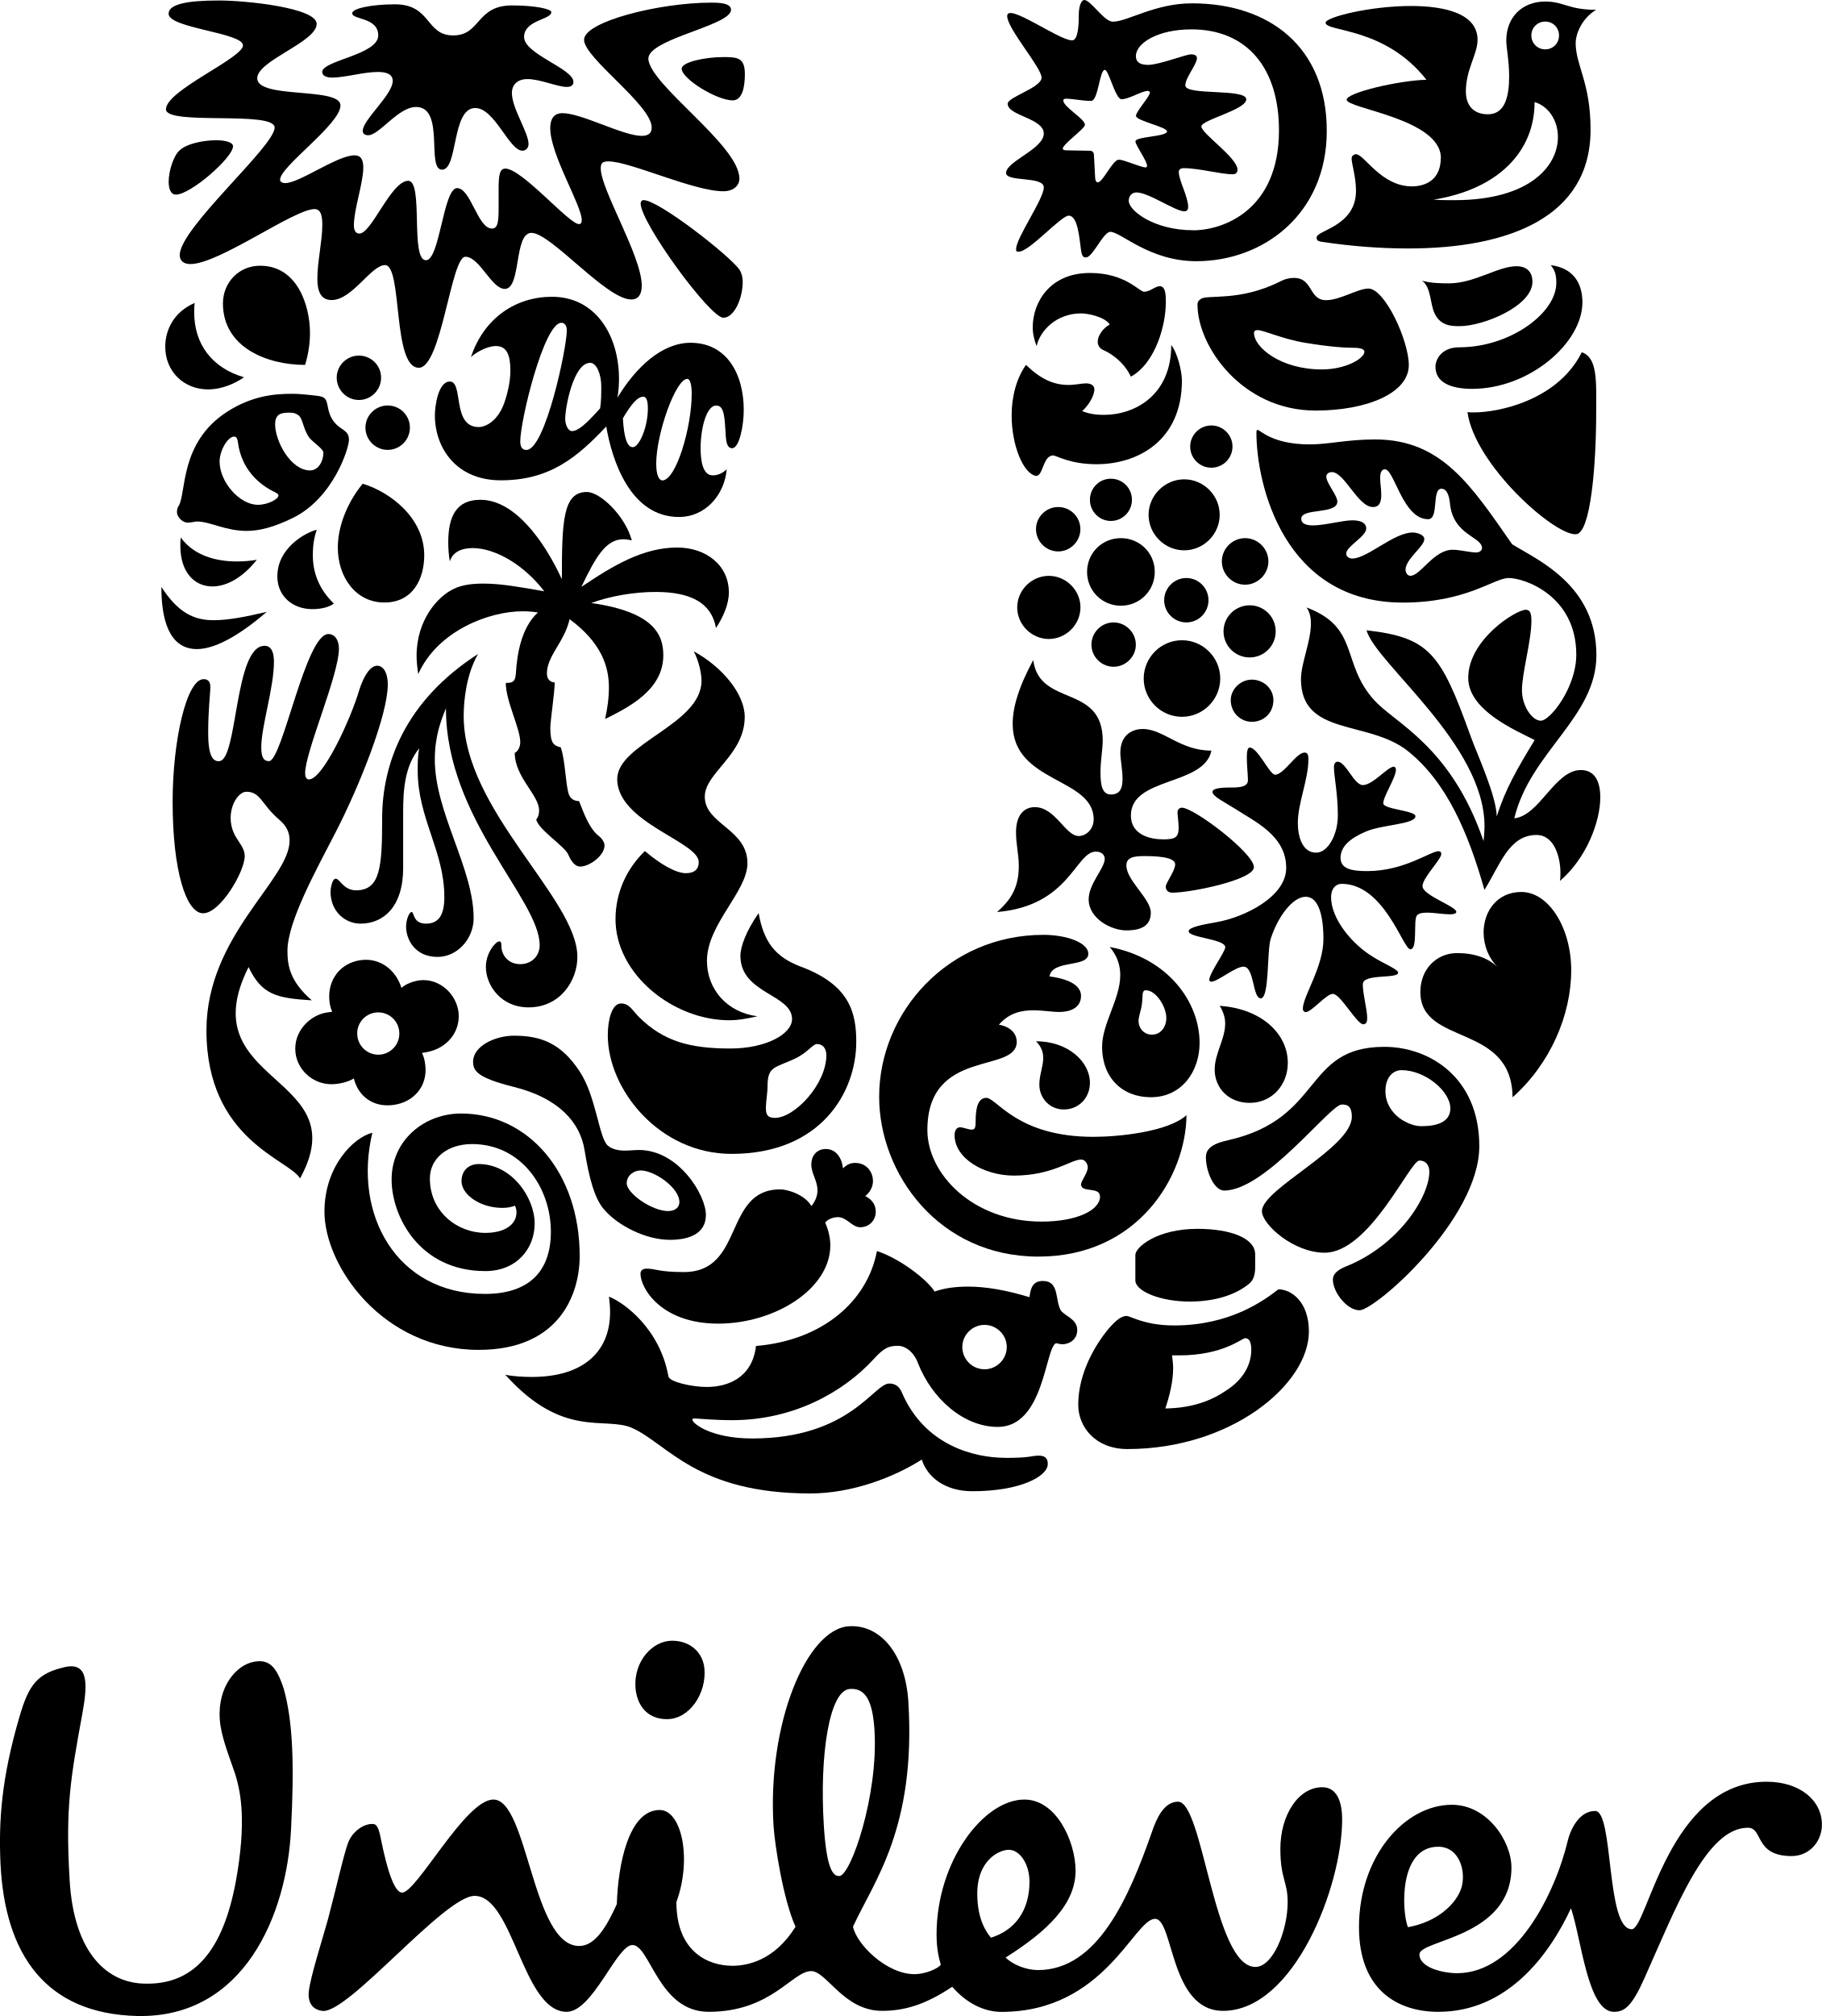
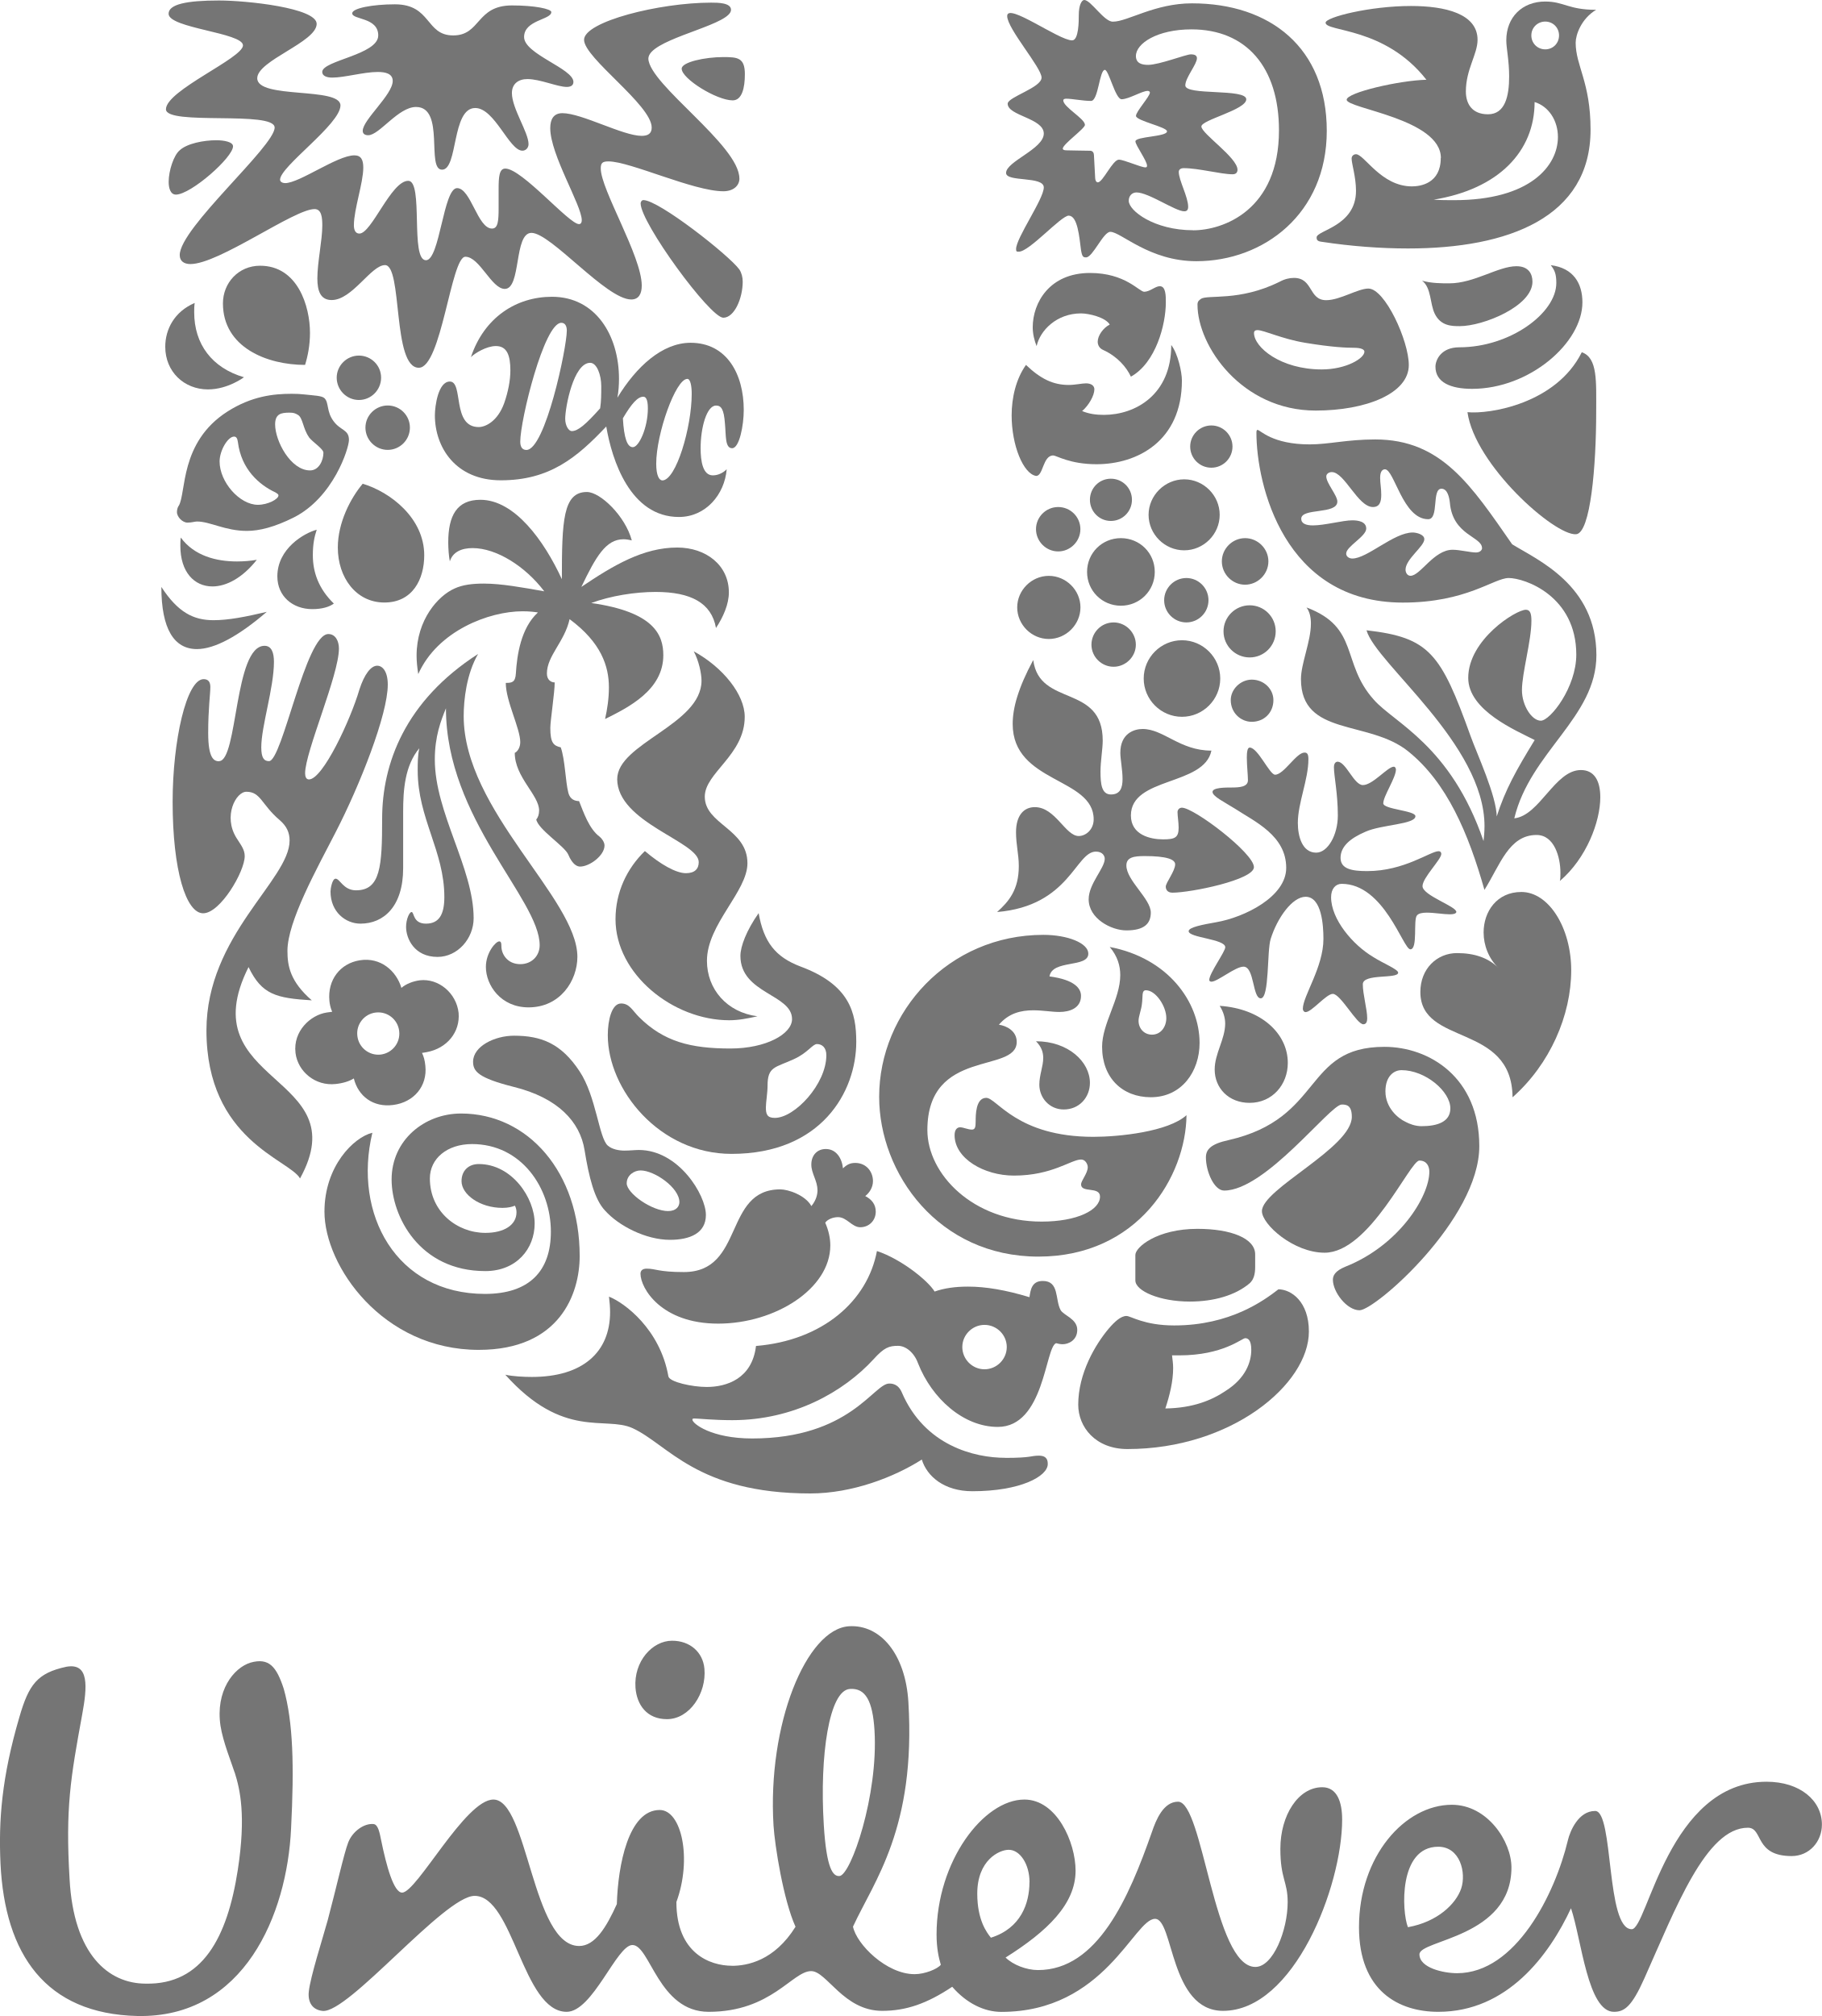
- <svg xmlns="http://www.w3.org/2000/svg" id="Layer_1" viewBox="0 0 261.84 289.66">
+ <svg xmlns="http://www.w3.org/2000/svg" id="Layer_1" viewBox="0 0 261.84 289.66" fill="#191919" fill-opacity="0.6">
  <path d="M105.16,282.45c2.25,0,6.12-.73,9.17-5.61-1.75-3.86-2.98-11.68-3.16-14.53-.9-14.57,4.72-28.27,10.85-28.65,4.51-.27,8.11,3.99,8.53,10.89,1.1,18.15-4.94,25.72-7.96,32.27,.51,2.53,4.8,6.83,8.85,6.83,1.51,0,3.31-.76,3.77-1.35-.31-1.05-.61-2.4-.61-4.36,0-10.52,6.76-19.38,12.62-19.38,4.66,0,7.36,6.15,7.36,10.22,0,4.8-4.06,8.71-10.06,12.48,1.06,1.05,3,1.8,4.66,1.8,8.56,0,13.05-10.37,16.37-19.84,.61-1.8,1.67-4.35,3.76-4.35,3.61,0,5.12,23.74,11.11,23.74,2.55,0,4.64-5.27,4.64-9.31,0-3.01-1.05-3.31-1.05-7.67,0-4.81,2.57-8.84,6.02-8.84,2.11,0,2.86,2.08,2.86,4.64,0,9.6-6.92,27.49-17.12,27.49-7.67,0-7.08-13.22-9.77-13.22-3.02,0-7.23,13.37-22.09,13.37-2.42,0-4.97-1.2-7.06-3.61-3.61,2.41-6.62,3.46-10.07,3.46-5.55,0-7.96-5.71-10.2-5.71-2.71,0-5.71,5.85-14.73,5.85-7.22,0-8.41-9.6-10.96-9.6-2.26,0-5.7,9.6-9.45,9.6-6.33,0-7.66-16.66-13.23-16.66-4.35,0-18.12,16.91-21.85,16.53-1.5-.16-2.14-1.28-1.98-2.77,.21-2.09,2-7.66,2.72-10.27,1.22-4.57,2.33-9.59,2.95-11.18,.63-1.6,2.29-2.76,3.63-2.63,.68,.06,.89,1.32,1.1,2.34,.76,3.72,1.81,7.51,3.01,7.51,2.11,0,9.08-13.37,13.12-13.37,4.97,0,5.56,21.04,12.33,21.04,2.27,0,3.91-2.7,5.41-6.02,.16-5.57,1.67-13.52,6.16-13.52,3.16,0,4.67,7.05,2.4,13.22,0,7.36,4.82,9.16,7.97,9.16Zm120.17-18.03c-1.85,7.72-7.49,19.09-15.92,19.09-1.95,0-5.41-.76-5.41-2.71,0-2.11,13.22-2.39,13.22-12.48,0-3.75-3.45-9.01-8.56-9.01-6.75,0-13.35,7.37-13.35,17.59,0,9.15,5.69,12.16,11.4,12.16,9.91,0,15.92-8.12,19.07-14.88,1.52,4.51,2.4,14.88,6.17,14.88,1.51,0,2.56-.75,4.37-4.8,4.5-10.07,8.86-21.65,14.88-21.65,2.24,0,.89,4.07,6.29,4.07,2.56,0,4.35-2.1,4.35-4.52,0-3.46-3.14-6.16-7.96-6.16-14.11,0-17.11,21.19-19.37,21.19-3.75,0-2.56-16.99-5.26-16.99-2.4,0-3.6,2.88-3.92,4.21Zm-99.65-15.81c-.26-4.2-1.28-6.1-3.53-5.94-2.99,.17-4.37,9.6-3.76,19.49,.39,6.45,1.35,7.45,2.25,7.39,1.65-.1,5.61-11.63,5.04-20.93Zm-24.44-8.83c-.21-2.41-2.09-4.04-4.65-4.04-2.84,0-5.53,2.98-5.26,6.75,.19,2.48,1.65,4.52,4.52,4.52,3.29,0,5.69-3.76,5.39-7.22Zm46.72,30.65c0-2.56-1.35-4.65-2.99-4.65-1.37,0-4.52,1.49-4.52,6.3,0,3.77,1.34,5.56,1.96,6.33,4.33-1.36,5.54-4.97,5.54-7.97Zm58.74-5.09c3.15,0,4.05,3.74,3.3,6-.76,2.24-3.44,4.81-7.66,5.56-.89-2.26-1.35-11.56,4.36-11.56Zm-172.98-10.67c-.44-1.37-1.68-4.43-2.03-6.7-.75-5.01,1.87-8.32,4.3-9.08,2.69-.76,3.75,.59,4.79,3.76,1.35,4.8,1.51,11.1,1.05,20.12-.58,12.32-6.75,27.2-22.07,26.89-13.22-.3-19.07-8.86-19.69-21.93-.28-6.16,.16-12.31,2.72-21.03,1.35-4.65,2.55-6.32,6.75-7.22,3.31-.59,3.01,2.86,2.26,6.93-1.65,9.01-2.41,13.37-1.8,23.58,.59,10.82,5.56,15.02,10.96,15.02,8.11,.16,11.72-6.6,13.22-16.37,1.2-7.82,.31-11.57-.45-13.97Z" />
  <g>
    <path d="M210.9,59.22c1.05,7.57,12.53,17.78,15.62,17.54,2.08-.19,2.88-9.88,2.88-17.54,0-4.39,.24-7.81-2.07-8.61-3.68,7.42-13.32,8.93-16.44,8.61Zm.66-3.35c8.28,0,15.86-6.62,15.86-12.43,0-2.72-1.29-4.94-4.55-5.34,.56,.71,.8,1.27,.8,2.55,0,4.37-6.69,9.25-13.94,9.25-2.64,0-3.43,1.83-3.43,2.79,0,2.23,2.15,3.18,5.26,3.18Zm-1.77-9.01c-1.11,0-2.71,0-3.58-1.76-.72-1.43-.48-3.75-1.83-4.77,1.35,.38,2.78,.38,3.91,.38,3.59,0,7.02-2.46,9.65-2.46,1.75,0,2.3,1.11,2.3,2.23,0,3.51-7.07,6.38-10.45,6.38Z" />
    <path d="M31.48,109.36c2.71,0,2.16-16.57,6.54-16.57,1.03,0,1.35,1.03,1.35,2.3,0,3.75-1.82,9.26-1.82,12.28,0,1.51,.38,1.99,1.11,1.99,1.92,0,5.26-18.26,8.53-18.26,1.05,0,1.52,1.05,1.52,2.08,0,3.83-4.86,14.83-4.86,17.93,0,.47,.15,.88,.55,.88,2,0,5.99-8.6,7.25-12.91,.72-2.23,1.67-3.43,2.56-3.43,.8,0,1.52,.87,1.52,2.72,0,4.3-4,14.43-7.49,21.2-2.71,5.26-6.93,12.84-6.93,17.05,0,2.16,.38,4.4,3.5,7.11-5.1-.32-7.18-.8-9.09-4.78-8.52,16.97,15.7,15.3,7.4,30.37-1.5-2.71-13.45-5.49-13.45-21.28,0-13.64,11.95-21.61,11.95-27.27,0-1.12-.4-2.06-1.43-2.94-2.63-2.24-2.71-4.07-4.78-4.07-1.52,0-3.36,3.51-1.44,6.61,.64,1.03,1.2,1.67,1.2,2.64,0,2.22-3.51,8.21-5.97,8.21s-4.39-6.14-4.39-16.02c0-8.77,1.99-17.62,4.46-17.62,.72,0,.96,.48,.96,1.12,0,1.03-.31,3.1-.31,6.62,0,3.75,.88,4.06,1.59,4.06Z" />
    <path d="M51.81,132.71c3.35,0,6.13-2.49,6.13-7.97v-8.13c0-3.11,.24-6.6,2.32-9.1-.23,1.05-.23,2.16-.23,3.2,0,6.86,3.83,11.57,3.83,18.18,0,2.46-.73,3.82-2.64,3.82s-1.67-1.67-2.07-1.67c-.31,0-.79,1.03-.79,2.14,0,1.68,1.19,4.31,4.52,4.31,2.88,0,5.19-2.63,5.19-5.57,0-7.17-5.58-15.14-5.58-22.8,0-3.35,.88-5.58,1.6-7.35,0,15.87,13.47,27.43,13.47,34.04,0,1.52-1.13,2.72-2.79,2.72-1.85,0-2.71-1.45-2.71-2.56,0-.55-.09-.71-.32-.71-.48,0-1.91,1.6-1.91,3.67,0,2.62,2.14,5.81,6.13,5.81,4.55,0,7.02-3.83,7.02-7.26,0-8.36-16.34-21.05-16.34-34.59,0-2.32,.4-6.06,2.07-8.93-10.52,6.77-13.79,15.78-13.79,23.67,0,6.86-.24,10.29-3.75,10.29-1.83,0-2.31-1.67-2.94-1.67-.48,0-.73,1.43-.73,1.84,0,2.94,2.17,4.62,4.31,4.62Z" />
    <path d="M189.95,53.08c3.51,0,6.14-1.59,6.14-2.55,0-.32-.48-.56-1.51-.56s-3.11-.07-7.02-.72c-3.36-.56-5.91-1.82-6.85-1.82-.32,0-.49,.16-.49,.4,0,2.07,3.83,5.25,9.74,5.25Zm-17.38-10.13c1.02-.67,5.51,.41,11.32-2.46,.73-.4,1.43-.56,2.07-.56,2.79,0,2.08,3.2,4.64,3.2,1.98,0,4.55-1.67,6.06-1.67,2.37,0,5.81,7.49,5.81,10.99,0,4.08-6.12,6.54-13.39,6.54-10.59,0-16.98-9.25-16.98-15.22,0-.48,.24-.64,.48-.81Z" />
    <path d="M53.49,162.76c-2.64,.65-6.86,4.78-6.86,11.33,0,7.82,8.37,19.86,22.17,19.86,11.64,0,14.51-8.05,14.51-13.48,0-12.04-7.42-20.48-17.05-20.48-5.27,0-9.98,3.83-9.98,9.48,0,5.27,3.98,13.16,13.47,13.16,4.47,0,7.09-3.19,7.09-6.85s-3.26-8.53-8.04-8.53c-1.45,0-2.47,.94-2.47,2.46,0,1.91,2.63,3.84,5.89,3.84,.8,0,1.44-.16,1.77-.32,.16,.24,.24,.63,.24,.95,0,1.82-1.77,2.96-4.47,2.96-4.07,0-7.98-3.04-7.98-7.82,0-2.86,2.48-4.94,6.06-4.94,7.1,0,11.33,6.3,11.33,12.59,0,5.67-3.11,8.94-9.48,8.94-12.76,0-18.97-11.49-16.18-23.13Z" />
    <path d="M138.3,193.54c0,1.75,1.43,3.2,3.19,3.2s3.2-1.45,3.2-3.2-1.45-3.18-3.2-3.18-3.19,1.44-3.19,3.18Zm6.17,15.93c3.83,0,3.63-.32,4.83-.32s1.28,.72,1.28,1.21c0,1.75-3.91,3.9-10.84,3.9-4.07,0-6.53-2.16-7.26-4.55-3.99,2.54-10.03,4.87-16.02,4.87-16.34,0-20.48-7.1-25.59-9.4-3.91-1.75-9.89,1.67-18.25-7.66,1.1,.24,2.63,.32,3.82,.32,7.34,0,11.24-3.58,11.24-9.33,0-.7-.07-1.5-.16-2.21,2.24,.88,7.35,4.69,8.54,11.46,.16,.81,3.43,1.52,5.5,1.52,2.87,0,6.53-1.18,7.09-5.89,9.57-.79,16.03-6.45,17.38-13.64,3.42,1.12,7.32,4.22,8.29,5.82,1.35-.48,2.95-.71,4.79-.71,2.55,0,5.41,.48,8.84,1.52,.16-1.05,.32-2.33,1.92-2.33,2.38,0,1.75,2.64,2.54,4.15,.4,.79,2.41,1.27,2.41,2.87,0,1.52-1.29,2.07-2.09,2.07-.32,0-.72-.08-.95-.15-1.58,.55-1.67,12.03-8.38,12.03-4.93,0-9.48-4.08-11.47-9.16-.56-1.53-1.75-2.49-2.87-2.49-1.28,0-1.99,.24-3.5,1.91-4.31,4.7-11.47,8.77-20.33,8.77-2.71,0-4.86-.24-5.41-.24-.31,0-.31,.07-.31,.17,0,.55,2.7,2.7,8.59,2.7,14.04,0,17.47-7.89,19.69-7.89,.34,0,1.28,0,1.82,1.28,3.28,7.64,10.42,9.39,14.88,9.39Z" />
    <path d="M192.83,158.7c-1.67,0-10.94,12.36-16.9,12.36-1.43,0-2.62-2.71-2.62-4.77,0-1.13,.71-1.93,3.26-2.48,13.71-3.12,10.68-13.4,22.39-13.4,6.46,0,13.64,4.39,13.64,14.27,0,10.52-14.98,23.58-17.21,23.58-1.83,0-3.83-2.62-3.83-4.38,0-.54,.24-1.26,1.84-1.9,7.64-3.04,12.02-10.05,12.02-13.63,0-.81-.4-1.6-1.43-1.6-1.35,0-7.15,13.24-13.62,13.24-4.47,0-9.01-4.07-9.01-5.97,0-3.2,12.92-9.1,12.92-13.56,0-1.69-.8-1.76-1.44-1.76Zm8.6-4.94c-1.12,0-2.32,.88-2.32,3.05,0,2.38,1.84,3.89,2.88,4.37,.56,.31,1.43,.63,2.3,.63,2.31,0,4.15-.63,4.15-2.56,0-2.44-3.59-5.49-7.02-5.49Z" />
    <path d="M52.52,61.44c0,1.77,1.45,3.2,3.2,3.2s3.19-1.43,3.19-3.2-1.44-3.18-3.19-3.18-3.2,1.43-3.2,3.18Zm-4.13-7.18c0,1.76,1.43,3.21,3.19,3.21s3.19-1.44,3.19-3.21-1.45-3.17-3.19-3.17-3.19,1.43-3.19,3.17Zm-2.87,21.85c-1.83,.49-5.66,2.72-5.66,6.7,0,2.87,2.22,4.71,5.02,4.71,1.43,0,2.47-.33,3.1-.8-2.22-2.15-3.02-4.55-3.02-6.94,0-1.67,.24-2.7,.56-3.67Zm-19.54,1.13c-.06,.4-.06,.8-.06,1.2,0,3.74,1.99,5.82,4.61,5.82,1.99,0,4.31-1.21,6.38-3.83-.88,.16-1.91,.24-2.86,.24-2.96,0-6.13-.8-8.06-3.42Zm-2.79,7.09c0,6.06,1.84,8.93,5.11,8.93,2.54,0,5.97-1.85,10.04-5.35-3.11,.73-5.51,1.2-7.66,1.2-2.86,0-5.1-1.11-7.49-4.78Zm20.65-31.89c.4-1.28,.71-2.86,.71-4.61,0-3.83-1.76-9.65-7.17-9.65-3.11,0-5.34,2.47-5.34,5.41,0,6.31,6.31,8.84,11.81,8.84Zm-6.78,20.09c-2.62,0-5.5-3.27-5.5-6.22,0-1.59,1.19-3.58,2.08-3.58,.31,0,.48,.24,.55,.79,.49,3.9,3.04,6.14,5.43,7.25,.24,.16,.4,.24,.4,.41,0,.54-1.52,1.35-2.96,1.35Zm7.33-9.72c.56,.74,2.09,1.67,2.09,2.24,0,1.11-.65,2.54-1.92,2.54-2.79,0-5.02-4.23-5.02-6.61,0-1.53,.87-1.69,2.07-1.69,.56,0,.81,.08,1.19,.31,.73,.4,.73,1.99,1.6,3.2Zm-18.73,9.88c-.14,.24-.23,.56-.23,.88,0,.72,.81,1.52,1.51,1.52,.64,0,1.04-.16,1.37-.16,1.9,0,4.05,1.35,7.17,1.35,1.82,0,3.99-.56,6.7-1.91,5.74-2.87,7.97-9.97,7.97-11.16,0-1.52-1.22-1.32-2.23-2.72-1.02-1.39-.63-2.61-1.28-3.27-.37-.37-1.51-.39-2.94-.55-.49-.06-1.13-.09-1.76-.09-2.63,0-5.76,.33-9.25,2.55-6.91,4.41-5.89,11.71-7.01,13.56Zm26.47-3.19c-1.75,2.08-3.58,5.59-3.58,9.17,0,4.3,2.62,7.9,6.69,7.9s5.73-3.36,5.73-6.79c0-5.34-4.87-9.09-8.85-10.28Zm-17.06-15.3s-2.32,1.75-5.18,1.75c-3.43,0-6.14-2.54-6.14-6.13,0-2.47,1.28-5.03,4.23-6.29-.07,.48-.07,.88-.07,1.35,0,4.55,2.54,7.98,7.17,9.33Z" />
    <path d="M175.6,80.66c0,1.85,1.53,3.35,3.34,3.35s3.35-1.51,3.35-3.35-1.53-3.34-3.35-3.34-3.34,1.51-3.34,3.34Zm.24,10.05c0,2.08,1.69,3.75,3.76,3.75s3.74-1.67,3.74-3.75-1.68-3.74-3.74-3.74-3.76,1.67-3.76,3.74Zm-11.47,6.78c0,3.02,2.47,5.5,5.5,5.5s5.5-2.48,5.5-5.5-2.48-5.5-5.5-5.5-5.5,2.47-5.5,5.5Zm2.94-11.25c0,1.76,1.44,3.19,3.19,3.19s3.18-1.43,3.18-3.19-1.43-3.19-3.18-3.19-3.19,1.44-3.19,3.19Zm-10.45,6.39c0,1.75,1.45,3.17,3.18,3.17s3.2-1.43,3.2-3.17-1.44-3.2-3.2-3.2-3.18,1.45-3.18,3.2Zm8.21-18.66c0,2.79,2.32,5.1,5.12,5.1s5.1-2.31,5.1-5.1-2.31-5.1-5.1-5.1-5.12,2.32-5.12,5.1Zm5.98-9.81c0,1.67,1.35,3.04,3.04,3.04s3.04-1.37,3.04-3.04-1.37-3.03-3.04-3.03-3.04,1.37-3.04,3.03Zm-14.41,7.65c0,1.68,1.34,3.04,3.01,3.04s3.03-1.35,3.03-3.04-1.36-3.03-3.03-3.03-3.01,1.35-3.01,3.03Zm-.41,10.36c0,2.72,2.17,4.86,4.86,4.86s4.87-2.14,4.87-4.86-2.16-4.85-4.87-4.85-4.86,2.14-4.86,4.85Zm-10.04,5.1c0,2.48,2.07,4.54,4.54,4.54s4.55-2.06,4.55-4.54-2.07-4.53-4.55-4.53-4.54,2.07-4.54,4.53Zm2.7-11.24c0,1.76,1.45,3.2,3.19,3.2s3.19-1.44,3.19-3.2-1.43-3.18-3.19-3.18-3.19,1.44-3.19,3.18Zm27.99,24.56c0-1.59,1.44-2.94,3.02-2.94,1.75,0,3.11,1.35,3.11,2.94,0,1.83-1.36,3.12-3.11,3.12-1.58,0-3.02-1.29-3.02-3.12Z" />
    <path d="M178.95,192.27c.39,0,.88,.23,.88,1.67,0,1.75-.8,4.07-3.65,5.88-2,1.36-4.71,2.49-8.7,2.55,.63-1.91,1.12-3.9,1.12-5.81,0-.64-.08-1.12-.16-1.82h1.04c6.3,0,9.01-2.47,9.48-2.47Zm.65-7.89c.63-.56,.79-1.44,.79-2.32v-1.83c0-2.32-3.51-3.67-8.29-3.67-5.82,0-8.93,2.64-8.93,3.75v3.66c0,1.52,3.51,3.04,7.82,3.04,3.43,0,6.55-.88,8.61-2.63Zm4.13,.87c-2.07,1.6-6.93,5.19-14.98,5.19-4.31,0-6.23-1.36-6.86-1.36-.8,0-1.68,.8-2.56,1.83-1.89,2.24-4.37,6.39-4.37,10.92,0,3.2,2.47,6.37,7.08,6.37,14.93,0,26.07-9.31,26.07-16.89,0-4.3-2.55-6.06-4.39-6.06Z" />
    <path d="M186.52,118.21c0,1.99,.64,4.3,2.64,4.3,1.67,0,3.11-2.55,3.11-5.34,0-3.18-.56-5.67-.56-6.93,0-.56,.24-.8,.56-.8,1.2,.08,2.32,3.36,3.6,3.36,1.43,0,3.56-2.64,4.44-2.64,.24,0,.31,.31,.31,.4,0,1.19-1.82,3.83-1.82,4.86,0,.88,4.62,1.03,4.62,1.85,0,1.19-4.85,1.19-7.17,2.23-2.23,.95-3.59,2.15-3.59,3.75s1.6,1.91,3.83,1.91c5.34,0,9.07-2.86,10.27-2.86,.24,0,.38,.16,.38,.39,0,.8-2.7,3.42-2.7,4.63,0,1.35,4.95,2.92,4.86,3.73-.07,.23-.39,.32-.95,.32-.88,0-2.23-.24-3.28-.24-.63,0-1.19,.09-1.43,.4-.56,.63,.16,4.87-.95,4.87-1.04,0-3.75-9.41-9.87-9.41-.88,0-1.52,.72-1.52,1.92,0,3.17,3.11,6.85,6.07,8.6,1.34,.87,3.57,1.76,3.57,2.24,0,.95-5.08,.08-5.08,1.67,0,1.45,.63,3.61,.63,4.87,0,.4-.08,.88-.56,.88-.95,0-3.27-4.37-4.38-4.37-.95,0-3.03,2.62-3.91,2.62-.24,0-.4-.24-.4-.47,0-1.84,2.96-5.97,2.96-10.05,0-1.91-.24-6.05-2.56-6.05-1.91,0-4.07,3.02-5.02,6.05-.56,1.75-.16,8.54-1.43,8.54-1.2,0-.89-4.55-2.48-4.55-1.18,0-3.73,2.16-4.61,2.16-.16,0-.31-.09-.31-.25,0-.95,2.3-4.06,2.3-4.7,0-1.2-5.26-1.35-5.26-2.31,0-.57,2.07-.95,3.99-1.29,4.05-.71,10.03-3.65,10.03-7.8,0-4.63-4.46-6.62-7.4-8.53-1.52-.95-3.19-1.75-3.19-2.39s1.91-.63,2.72-.63c1.19,0,2.37-.09,2.37-1.05,0-.72-.16-2.15-.16-3.26,0-.79,.09-1.43,.41-1.43,1.18,0,2.86,3.9,3.65,3.9,1.27,0,3.04-3.18,4.23-3.18,.4,0,.56,.24,.56,.95,0,2.94-1.52,6.29-1.52,9.17Zm-38.02-23.35c.88,6.77,9.98,3.35,9.98,11.55,0,1.19-.32,2.95-.32,4.46,0,1.77,.16,3.28,1.5,3.28s1.67-.95,1.67-2.23-.32-2.87-.32-3.75c0-2.8,1.99-3.43,3.2-3.43,3.02,0,5.34,3.11,9.89,3.11-1.04,5.1-11.57,3.74-11.57,9.32,0,2.79,2.79,3.43,4.62,3.43,1.69,0,2.24-.24,2.24-1.67,0-.8-.16-1.67-.16-2.25,0-.31,.24-.63,.63-.63,1.75,0,10.35,6.54,10.35,8.54,0,1.83-9.08,3.67-11.71,3.67-.81,0-.96-.56-.96-.87,0-.56,1.35-2.24,1.35-3.2,0-.71-1.2-1.19-4.38-1.19-1.52,0-2.63,.16-2.63,1.35,0,2.16,3.51,4.78,3.51,6.77,0,1.6-.96,2.56-3.51,2.56-2.17,0-5.42-1.69-5.42-4.47,0-2.24,2.31-4.46,2.31-5.82,0-.4-.3-1.03-1.27-1.03-2.94,0-3.75,7.8-14.2,8.68,1.68-1.51,3.12-3.19,3.12-6.61,0-1.67-.4-3.04-.4-4.86,0-2.4,1.11-3.6,2.7-3.6,2.96,0,4.39,4.15,6.31,4.15,1.04,0,2.15-.95,2.15-2.39,0-6.06-11.64-5.18-11.64-13.71,0-2.32,.8-5.18,2.94-9.16Z" />
    <path d="M163.63,146.66c0,1.13,.81,2,1.93,2,1.27,0,2.06-1.12,2.06-2.39,0-1.67-1.51-3.99-2.94-3.99-.65,0-.41,.96-.57,1.99-.08,.8-.48,1.76-.48,2.39Zm-4.15-10.6c8.38,1.59,12.92,7.89,12.92,13.79,0,4.07-2.54,7.8-7.01,7.8-4.08,0-7-2.78-7-7.25,0-3.35,2.61-6.85,2.61-10.3,0-1.34-.39-2.71-1.52-4.05Zm-10.59,13.55c.8,.8,1.04,1.59,1.04,2.4,0,1.19-.56,2.46-.56,3.83,0,1.9,1.45,3.57,3.51,3.57,2.24,0,3.76-1.75,3.76-3.82,0-3.04-3.13-5.98-7.75-5.98Zm26.4-5.09c.55,.87,.79,1.75,.79,2.54,0,2.24-1.51,4.31-1.51,6.61,0,2.65,1.99,4.79,5.02,4.79,3.26,0,5.49-2.62,5.49-5.74,0-4.22-3.83-7.81-9.8-8.2Zm-24.47-4.23c3.67,.48,4.54,1.76,4.54,2.79,0,1.76-1.6,2.32-3.11,2.32-1.11,0-2.38-.24-3.75-.24-1.75,0-3.51,.4-4.94,2.07,1.05,.15,2.56,.87,2.56,2.47,0,4.62-12.84,.8-12.84,12.67,0,6.3,6.53,13.15,16.42,13.15,5.12,0,8.39-1.67,8.39-3.59,0-1.51-2.72-.48-2.72-1.75,0-.56,.96-1.6,.96-2.48,0-.38-.31-1.1-.96-1.1-1.43,0-4.15,2.31-9.65,2.31-4.3,0-8.53-2.46-8.53-5.81,0-.73,.32-1.13,.79-1.13s1.13,.33,1.69,.33c.46,0,.55-.33,.55-1.2s0-3.36,1.52-3.36,4.38,5.6,15.4,5.6c3.66,0,10.74-.72,13.38-3.11-.08,8.75-6.94,20.32-21.29,20.32s-22.88-11.96-22.88-22.96c0-12.19,9.96-23.27,23.6-23.27,3.5,0,6.46,1.19,6.46,2.7,0,2.08-5.19,.81-5.58,3.27Z" />
    <path d="M99.24,49.25c5.25,0,7.65,4.55,7.65,9.65,0,2.22-.63,5.5-1.67,5.5s-.87-1.83-1.03-3.51c-.15-2.14-.56-2.62-1.28-2.62-1.35,0-2.22,3.18-2.22,6.13,0,1.84,.31,3.9,1.75,3.9,.8,0,1.52-.39,2-.88-.31,3.67-3.04,6.86-6.87,6.86-7,0-9.63-8.2-10.44-13-4.22,4.46-8.12,7.73-15.15,7.73-6.53,0-9.48-4.78-9.48-9.33,0-1.36,.48-4.86,2.15-4.86,2,0,.25,6.54,4.15,6.54,.96,0,2.71-.81,3.66-3.43,.56-1.6,.89-3.27,.89-4.7,0-2.16-.48-3.51-2.08-3.51-1.35,0-3.03,1.03-3.59,1.59,1.92-5.74,6.55-8.67,11.65-8.67,6.29,0,9.63,5.58,9.63,11.79,0,.87-.06,1.83-.23,2.71,2.71-4.46,6.45-7.89,10.52-7.89Zm-6.13,9.42c0-1.36-.33-1.67-.65-1.67-.8,0-1.67,.95-2.94,3.1,.16,2.88,.63,4.15,1.43,4.15,.88,0,2.16-2.8,2.16-5.58Zm-10.93,3.27c.88,0,2-.95,4.07-3.27,.16-1.04,.16-1.99,.16-3.2,0-1.59-.63-3.34-1.59-3.34-2.4,0-3.59,6.38-3.59,8.05,0,.95,.48,1.76,.95,1.76Zm13,7.09c1.99,0,4.23-7.65,4.23-12.44,0-1.04-.16-2.15-.63-2.15-1.68,0-4.47,7.89-4.47,12.18,0,1.68,.41,2.4,.88,2.4Zm-19.53-4.38c2.71,0,5.81-14.67,5.81-17.15,0-.63-.23-1.12-.79-1.12-2.47,0-5.9,13.96-5.9,17.07,0,.56,.16,1.2,.88,1.2Z" />
    <path d="M84.34,70.69c-3.43,0-3.59,4.15-3.59,12.53-2.54-5.5-6.77-11.41-11.71-11.41-3.36,0-4.62,2.24-4.62,6.13,0,.81,.08,2.01,.23,2.72,.41-1.35,1.68-1.91,3.27-1.91,3.43,0,7.58,2.62,10.3,6.21-3.12-.55-6.15-1.11-8.69-1.11-1.6,0-3.04,.16-4.23,.72-2.32,1.03-5.43,4.46-5.43,9.64,0,.79,.09,1.68,.24,2.64,2.78-6.23,10.2-9.02,14.98-9.02,.96,0,1.67,.08,2.22,.17-2.45,2.23-3.01,6.13-3.17,8.76-.08,1.28-.56,1.36-1.45,1.36,0,2.63,2.08,6.53,2.08,8.52,0,.73-.39,1.37-.79,1.53,0,3.5,3.5,6.06,3.5,8.28,0,.56-.17,1.04-.41,1.28,.24,1.44,4.1,3.85,4.6,5.06,.62,1.47,1.3,1.72,1.7,1.72,1.37,0,3.51-1.59,3.51-3.03,0-.48-.4-1.03-.71-1.27-1.51-1.11-2.31-3.52-2.95-5.11-.56,0-1.28-.22-1.53-1.16-.44-1.66-.46-4.73-1.1-6.56-1.03-.24-1.5-.63-1.5-2.79,0-1.03,.63-5.1,.63-6.54-.48,0-1.12-.32-1.12-1.28,0-2.55,2.54-4.55,3.26-7.81,4.55,3.36,5.65,6.78,5.65,9.8,0,1.59-.23,3.12-.55,4.55,3.35-1.67,8.37-4.15,8.37-9.17,0-2.95-1.36-6.22-10.36-7.5,2.79-1.03,6.29-1.59,9.25-1.59,5.09,0,8.04,1.59,8.68,5.18,1.05-1.59,1.85-3.43,1.85-5.11,0-3.91-3.28-6.45-7.42-6.45-4.86,0-9.16,2.54-13.78,5.66,2.07-4.3,3.5-6.85,6.06-6.85,.4,0,.8,.08,1.19,.16-.95-3.52-4.54-6.95-6.45-6.95Z" />
    <path d="M218.64,128.16c3.98,0,7.17,5.2,7.17,11.25,0,6.45-3.03,13.47-8.43,18.25-.09-10.74-13.25-7.32-13.25-15.13,0-3.35,2.39-5.59,5.27-5.59,2.54,0,4.55,.71,5.98,2.16-1.43-1.35-2.16-3.28-2.16-5.12,0-3.02,1.92-5.82,5.42-5.82Z" />
    <path d="M159.49,46.63c-.63-1.05-3.02-1.6-4.13-1.6-3.51,0-5.89,2.46-6.38,4.7-.32-.79-.56-1.76-.56-2.71,0-3.51,2.4-7.8,8.23-7.8,5.09,0,7.07,2.7,7.79,2.7,.81,0,1.6-.8,2.24-.8,.87,0,.87,1.36,.87,2.32,0,3.19-1.43,8.68-5.02,10.68-.63-1.35-1.91-2.88-3.97-3.83-.57-.24-.8-.72-.8-1.2,0-.87,.8-1.99,1.73-2.46Zm-12.03,5.81c2.09,2,3.9,2.87,6.13,2.87,.89,0,1.92-.23,2.49-.23,.71,0,1.2,.31,1.2,.86,0,.89-.81,2.32-1.76,3.12,.95,.4,1.99,.55,3.11,.55,4.53,0,9.7-2.87,9.7-10.04,.97,1.27,1.53,3.91,1.53,5.1,0,8.69-6.39,12.03-12.27,12.03-3.84,0-5.76-1.26-6.23-1.26-1.5,0-1.43,3.01-2.47,2.94-1.83-.32-3.5-4.39-3.5-8.7,0-2.55,.63-5.25,2.07-7.26Z" />
    <path d="M79.24,1.75c0-.48-2.4-.97-5.66-.97-5.19,0-4.46,4.31-8.45,4.31S62.01,.62,56.75,.62c-3.19,0-6.13,.56-6.13,1.29,0,.95,3.74,.55,3.74,3.18,0,2.79-8.05,3.59-8.05,5.25,0,.56,.63,.81,1.44,.81,1.75,0,4.54-.81,6.54-.81,1.11,0,2.15,.24,2.15,1.29,0,1.99-4.31,5.58-4.31,7.17,0,.48,.39,.63,.79,.63,1.6,0,4.31-4.06,6.87-4.06,4.22,0,1.42,9.01,3.74,9.01s1.36-8.86,4.77-8.86c2.8,0,4.87,6.13,6.78,6.13,.48,0,.88-.39,.88-.95,0-1.68-2.39-5.11-2.39-7.33,0-1.35,.96-2.01,2.23-2.01,1.83,0,4.31,1.13,5.66,1.13,.48,0,.95-.16,.95-.72,0-1.92-7.09-3.99-7.09-6.45s3.91-2.47,3.91-3.58Zm18.73,8.12c0,1.44,5.02,4.55,7.33,4.55,1.35,0,1.75-1.83,1.75-3.75,0-2.38-1.03-2.47-3.1-2.47-2.64,0-5.98,.72-5.98,1.67Zm8.29,15.77c0-4.77-12.94-13.47-13.08-17.21,0-.35,.18-.68,.46-.98,2.22-2.34,11.42-4.04,11.42-6.04,0-1.03-1.92-1.03-2.87-1.03-7.41,0-18.25,2.72-18.25,5.34s9.72,9.35,9.72,12.61c0,.87-.55,1.19-1.44,1.19-2.7,0-8.61-3.26-11.39-3.26-1.27,0-1.75,.88-1.75,2.15,0,3.83,4.53,11.09,4.53,13.23,0,.23-.07,.56-.4,.56-1.43,0-8.2-7.98-10.59-7.98-.88,0-.96,1.21-.96,2.96v2.7c0,1.84-.08,2.96-.95,2.96-2.07,0-3.04-5.81-5.02-5.81s-2.48,10.36-4.47,10.36c-2.31,0-.31-11.41-2.55-11.41-2.46,0-5.26,7.58-7.02,7.58-.63,0-.79-.63-.79-1.19,0-2.32,1.35-6.06,1.35-8.3,0-1.11-.32-1.75-1.28-1.75-2.47,0-7.89,3.99-9.95,3.99-.33,0-.73-.16-.73-.49,0-1.91,8.68-7.96,8.68-10.67s-11.96-.87-11.96-3.91c0-2.55,8.54-5.19,8.54-7.81C45.51,1.12,35.39,.07,31.48,.07c-4.7,0-7.25,.55-7.25,1.91,0,2.08,10.69,2.71,10.69,4.54s-11.07,6.47-11.07,9.18c0,2.39,15.62,.15,15.62,2.63,0,2.7-13.64,14.42-13.64,18.32,0,.89,.65,1.29,1.53,1.29,4.13,0,14.89-7.9,17.85-7.9,1.03,0,1.11,1.29,1.11,2.38,0,2.08-.71,5.27-.71,7.58,0,1.83,.46,3.11,2.06,3.11,2.96,0,5.66-5.02,7.66-5.02,2.55,0,1.03,14.75,4.86,14.75,3.26,0,4.63-15.95,6.69-15.95s3.75,4.62,5.67,4.62c2.39,0,1.28-8.05,3.83-8.05,2.79,0,10.75,9.57,14.34,9.57,1.12,0,1.51-.87,1.51-2,0-4.22-5.89-13.78-5.89-16.82,0-.79,.23-1.02,1.11-1.02,3.11,0,12.21,4.29,16.51,4.29,1.43,0,2.31-.79,2.31-1.85Zm-72.77-4.62c0,1.6-6.07,6.94-8.21,6.94-.79,0-1.04-.95-1.04-1.83,0-1.6,.73-3.83,1.59-4.54,1.04-.97,3.43-1.44,5.26-1.44,1.11,0,2.4,.24,2.4,.87Zm58.58,8.21c0,2.79,9.97,16.42,11.88,16.42,1.59,0,2.79-2.79,2.79-5.18,0-.63-.16-1.26-.48-1.75-1.43-2-11.56-9.97-13.79-9.97-.24,0-.4,.25-.4,.48Z" />
    <path d="M220.08,5.09c0,1.12,.87,2,2,2s1.98-.88,1.98-2-.87-1.99-1.98-1.99-2,.87-2,1.99Zm-13,17.62c0-5.66-13.54-7.1-13.54-8.38,0-1.03,7.57-2.78,11.46-2.87-5.98-7.64-14.49-6.85-14.49-8.2,0-.79,6.38-2.4,12.27-2.4,4.94,0,9.57,1.12,9.57,4.86,0,2.08-1.68,4.24-1.68,7.42,0,1.77,.88,3.28,3.18,3.28,2.48,0,3.04-2.64,3.04-5.44,0-2.3-.41-4.05-.41-5.18,0-3.34,2.3-5.58,5.59-5.58,2.7,0,3.33,1.19,7.32,1.19-2.15,1.29-2.94,3.61-2.94,4.72,0,3.34,2.14,5.66,2.14,12.51,0,12.59-11.79,17.06-26.22,17.06-3.98,0-8.2-.32-12.35-.95-.65-.07-.8-.24-.8-.64,0-1.03,5.66-1.59,5.66-6.69,0-1.99-.63-3.91-.63-4.63,0-.41,.32-.63,.63-.63,1.2,0,3.6,4.62,8.04,4.62,1.19,0,4.14-.4,4.14-4.07Zm13.47-8.06c0,7.09-5.17,12.52-14.51,14.04,1.04,.07,2,.07,2.96,.07,10.9,0,14.9-4.93,14.9-9.08,0-2.31-1.28-4.38-3.35-5.02Z" />
    <path d="M215.07,117.41c1.27-3.99,2.86-6.78,5.49-11.08-2.62-1.35-9.55-4.22-9.55-8.93,0-5.49,6.85-9.79,8.28-9.79,.62,0,.8,.54,.8,1.59,0,2.87-1.36,7.5-1.36,9.96,0,2.23,1.43,4.39,2.71,4.39,1.36,0,5.1-4.79,5.1-9.49,0-8.45-7.42-11.01-9.71-11.01-2.14,0-6.05,3.53-15.22,3.53-17.13,0-21.04-16.99-21.04-24.4,0-.32,.06-.41,.16-.41,.39,0,2.07,2.08,7.49,2.08,2.8,0,5.35-.71,9.42-.71,9.54,0,13.79,6.6,19.68,15.06,3.58,2.23,12.11,5.82,12.11,15.94,0,8.93-9.51,13.88-11.8,23.44,3.66-.4,5.82-6.94,9.57-6.94,1.91,0,2.79,1.52,2.79,3.91,0,3.51-1.99,8.77-5.81,12.03,.08-.31,.08-.71,.08-1.19,0-2.23-.88-5.42-3.43-5.42-3.98,0-5.24,4.31-7.49,7.89-2.3-8.13-5.41-15.47-10.99-19.93-5.65-4.53-15.38-2.07-15.38-10.36,0-2.23,1.43-5.41,1.43-7.97,0-.88-.16-1.68-.63-2.32,7.66,2.87,4.94,7.98,9.66,13.24,2.93,3.36,11.06,6.55,15.78,20.33,.06-.39,.14-1.43,.14-2.14,0-11.81-15.6-23.36-16.96-28.15,9.06,1.04,10.67,3.28,14.97,15.23,.88,2.47,3.75,8.61,3.75,11.64Zm-2.08-38.66c0-1.67-4.22-1.82-4.62-6.53-.08-.72-.32-2-1.21-2-1.43,0-.31,4.38-1.91,4.38-3.65,0-4.86-7.17-6.21-7.17-.31,0-.69,.24-.69,1.2,0,.88,.16,1.43,.16,2.47s-.25,1.75-1.2,1.75c-2.16,0-4.07-5.02-5.91-5.02-.39,0-.79,.24-.79,.63,0,.96,1.59,2.72,1.59,3.6,0,1.91-5.19,.87-5.19,2.48,0,.7,.72,.95,1.68,.95,1.67,0,4.3-.73,5.66-.73,.8,0,2,.16,2,1.19,0,1.13-2.88,2.56-2.88,3.59,0,.48,.49,.71,.88,.71,2.15,0,5.96-3.74,8.68-3.74,.48,0,1.67,.25,1.67,.96,0,1.04-2.7,2.86-2.7,4.38,0,.39,.23,.88,.71,.88,1.43,0,3.34-3.74,6.06-3.74,1.03,0,2.55,.39,3.35,.39,.63,0,.88-.39,.88-.63Z" />
    <path d="M153.6,30.99c1.28,0,1.52,3.12,1.76,4.94,.16,.97,.32,1.05,.73,1.05,.96,0,2.47-3.67,3.48-3.67,1.53,0,5.59,4.22,12.37,4.22,9.63,0,18.74-6.78,18.74-18.73S182.54,.48,171.3,.48c-5.34,0-9.26,2.63-11.33,2.63-1.26,.08-3.19-3.11-4.14-3.11-.39,0-.79,.78-.79,2.15,0,.87,0,3.65-.96,3.65-1.92,0-9.33-5.48-9.33-3.5,0,1.83,4.94,7.4,4.94,8.85s-4.87,2.79-4.87,3.75c0,1.75,5.19,2.07,5.19,4.29s-5.42,4-5.42,5.66c0,1.35,5.42,.41,5.42,2.08s-3.98,7.25-3.98,8.85c0,.38,.08,.38,.4,.38,1.51,0,6.06-5.18,7.17-5.18Zm2.32-13.06c0-.88-3.11-2.55-3.11-3.51,0-.15,.16-.24,.41-.24,.88,0,2.39,.32,3.58,.32,1.06,0,1.2-4.46,1.99-4.46,.56,0,1.51,4.22,2.4,4.22,1.03,0,2.94-1.2,3.75-1.2,.15,0,.32,.08,.32,.24,0,.56-2,2.72-2,3.35,0,.71,4.46,1.59,4.46,2.22,0,.8-4.54,.72-4.54,1.44,0,.56,1.67,2.79,1.67,3.51,0,.16-.08,.23-.24,.23-.63,0-3.09-1.11-3.81-1.11-.89,0-2.3,3.26-3.02,3.26-.25,0-.39-.31-.39-.71l-.17-3.18c0-.31-.15-.65-.55-.65-.97,0-2.8-.06-3.37-.06-.39,0-.56-.09-.56-.25,0-.64,3.19-2.87,3.19-3.42Zm15.55,15.15c-5.59,0-9.25-2.8-9.25-4.23,0-.72,.48-1.2,1.11-1.2,1.75,0,5.58,2.71,6.87,2.71,.31,0,.56-.14,.56-.64,0-1.43-1.35-3.82-1.35-5.02,0-.31,.24-.54,.71-.54,2.15,0,5.34,.88,7.03,.88,.55,0,.7-.34,.7-.65,0-1.75-5.19-5.19-5.19-6.22,0-.95,6.45-2.39,6.45-3.9,0-1.6-8.76-.49-8.76-2,0-1.11,1.67-3.03,1.67-3.9,0-.4-.31-.56-.88-.56-.71,0-4.55,1.51-6.13,1.51-.8,0-1.76-.16-1.76-1.27,0-1.83,3.11-3.83,7.98-3.83,7.88,0,12.58,5.43,12.58,14.51,0,11.5-8.04,14.36-12.35,14.36Z" />
    <path d="M117.49,170.97c0,.73-.23,1.53-.88,2.32-.88-1.59-3.36-2.4-4.47-2.4-8.2,0-5.1,11.88-13.86,11.88-3.67,0-4-.49-5.35-.49-.56,0-.88,.26-.88,.73,0,2.07,2.96,7.17,11.16,7.17s16.12-5.02,16.12-11.24c0-1.03-.24-2.14-.73-3.26,.31-.48,1.13-.8,1.83-.8,1.28,0,2,1.45,3.2,1.45,1.28,0,2.23-.97,2.23-2.24,0-1.03-.56-1.75-1.51-2.24,.63-.48,1.11-1.27,1.11-2.15,0-1.35-.95-2.61-2.55-2.61-.73,0-1.2,.24-1.76,.78-.14-1.42-.95-2.78-2.47-2.78-1.21,0-2.08,.87-2.08,2.24,0,1.27,.88,2.31,.88,3.65Z" />
    <path d="M96.05,174.01c-2.39,0-5.98-2.57-5.98-3.99,0-1.2,1.11-1.85,1.99-1.85,2,0,5.58,2.48,5.58,4.55,0,.56-.4,1.28-1.59,1.28Zm-22.24-17.85c6.38,1.57,9.55,5.02,10.2,9.08,.63,3.9,1.43,7.1,2.94,8.69,1.99,2.23,5.9,4.21,9.33,4.21,2.86,0,5.17-.94,5.17-3.58,0-2.86-3.91-9.33-9.64-9.33-.56,0-1.28,.09-2.07,.09-.72,0-1.76-.16-2.39-.72-1.28-1.11-1.67-7.1-4.06-10.68-2.63-3.99-5.5-5.11-9.41-5.11-2.79,0-5.89,1.52-5.89,3.74,0,1.37,.71,2.32,5.82,3.61Z" />
    <path d="M113.83,146.42c0-3.58-7.42-3.65-7.42-9.08,0-1.36,.87-3.66,2.62-6.14,.73,4.14,2.39,6.29,5.99,7.66,7.08,2.62,8.04,6.61,8.04,10.84,0,7.17-5.02,16.09-17.93,16.09-10.37,0-17.78-9.25-17.78-17.05,0-2.15,.56-4.56,1.91-4.56,1.2,0,1.6,.97,2.56,1.93,3.58,3.58,7.49,4.54,13.16,4.54,5.09,0,8.85-2.07,8.85-4.23Zm.31,5.74c-2.74,1.26-3.83,1.05-3.83,3.85,0,1.03-.24,2.38-.24,3.1,0,.95,.16,1.51,1.28,1.51,2.87,0,7.41-4.86,7.41-9.01,0-1.11-.63-1.6-1.35-1.6-.63,0-1.35,1.28-3.26,2.14Zm-25.43-40.24c0-5.11,12.11-7.82,12.11-14.11,0-1.05-.39-2.88-1.12-4.23,4.23,2.32,7.33,6.22,7.33,9.41,0,5.49-5.74,8.04-5.74,11.47,0,3.99,6.13,4.63,6.13,9.57,0,4.07-5.82,8.77-5.82,14.02,0,4.07,2.87,7.41,7.26,7.97-1.44,.32-2.71,.57-4.06,.57-8.06,0-16.34-6.62-16.34-14.52,0-3.91,1.67-7.32,4.22-9.79,2.24,1.91,4.47,3.18,5.9,3.18,1.28,0,1.84-.63,1.84-1.59,0-2.96-11.72-5.66-11.72-11.96Z" />
    <path d="M42.47,151.29c.34,2.71,2.88,4.78,5.76,4.46,1.03-.1,1.99-.4,2.62-.8,.63,2.55,2.78,4.2,5.67,3.81,2.94-.38,4.93-2.69,4.61-5.64-.08-.81-.23-1.3-.48-1.84,0,0,.4-.05,.68-.11,2.88-.53,4.82-2.85,4.58-5.64-.32-2.86-2.89-4.99-5.58-4.68-1.03,.14-1.99,.53-2.64,1.09-.71-2.39-2.96-4.47-6.02-3.96-2.79,.46-4.61,2.82-4.33,5.8,.04,.48,.15,1.03,.4,1.59,0,0-.47,.06-.79,.11-2.33,.35-4.85,2.69-4.48,5.79Zm14.9-3.14c.2,1.67-.99,3.16-2.65,3.37-1.67,.19-3.17-1.01-3.36-2.67-.21-1.67,.99-3.18,2.65-3.37,1.67-.19,3.17,1,3.36,2.67Z" />
  </g>
</svg>
